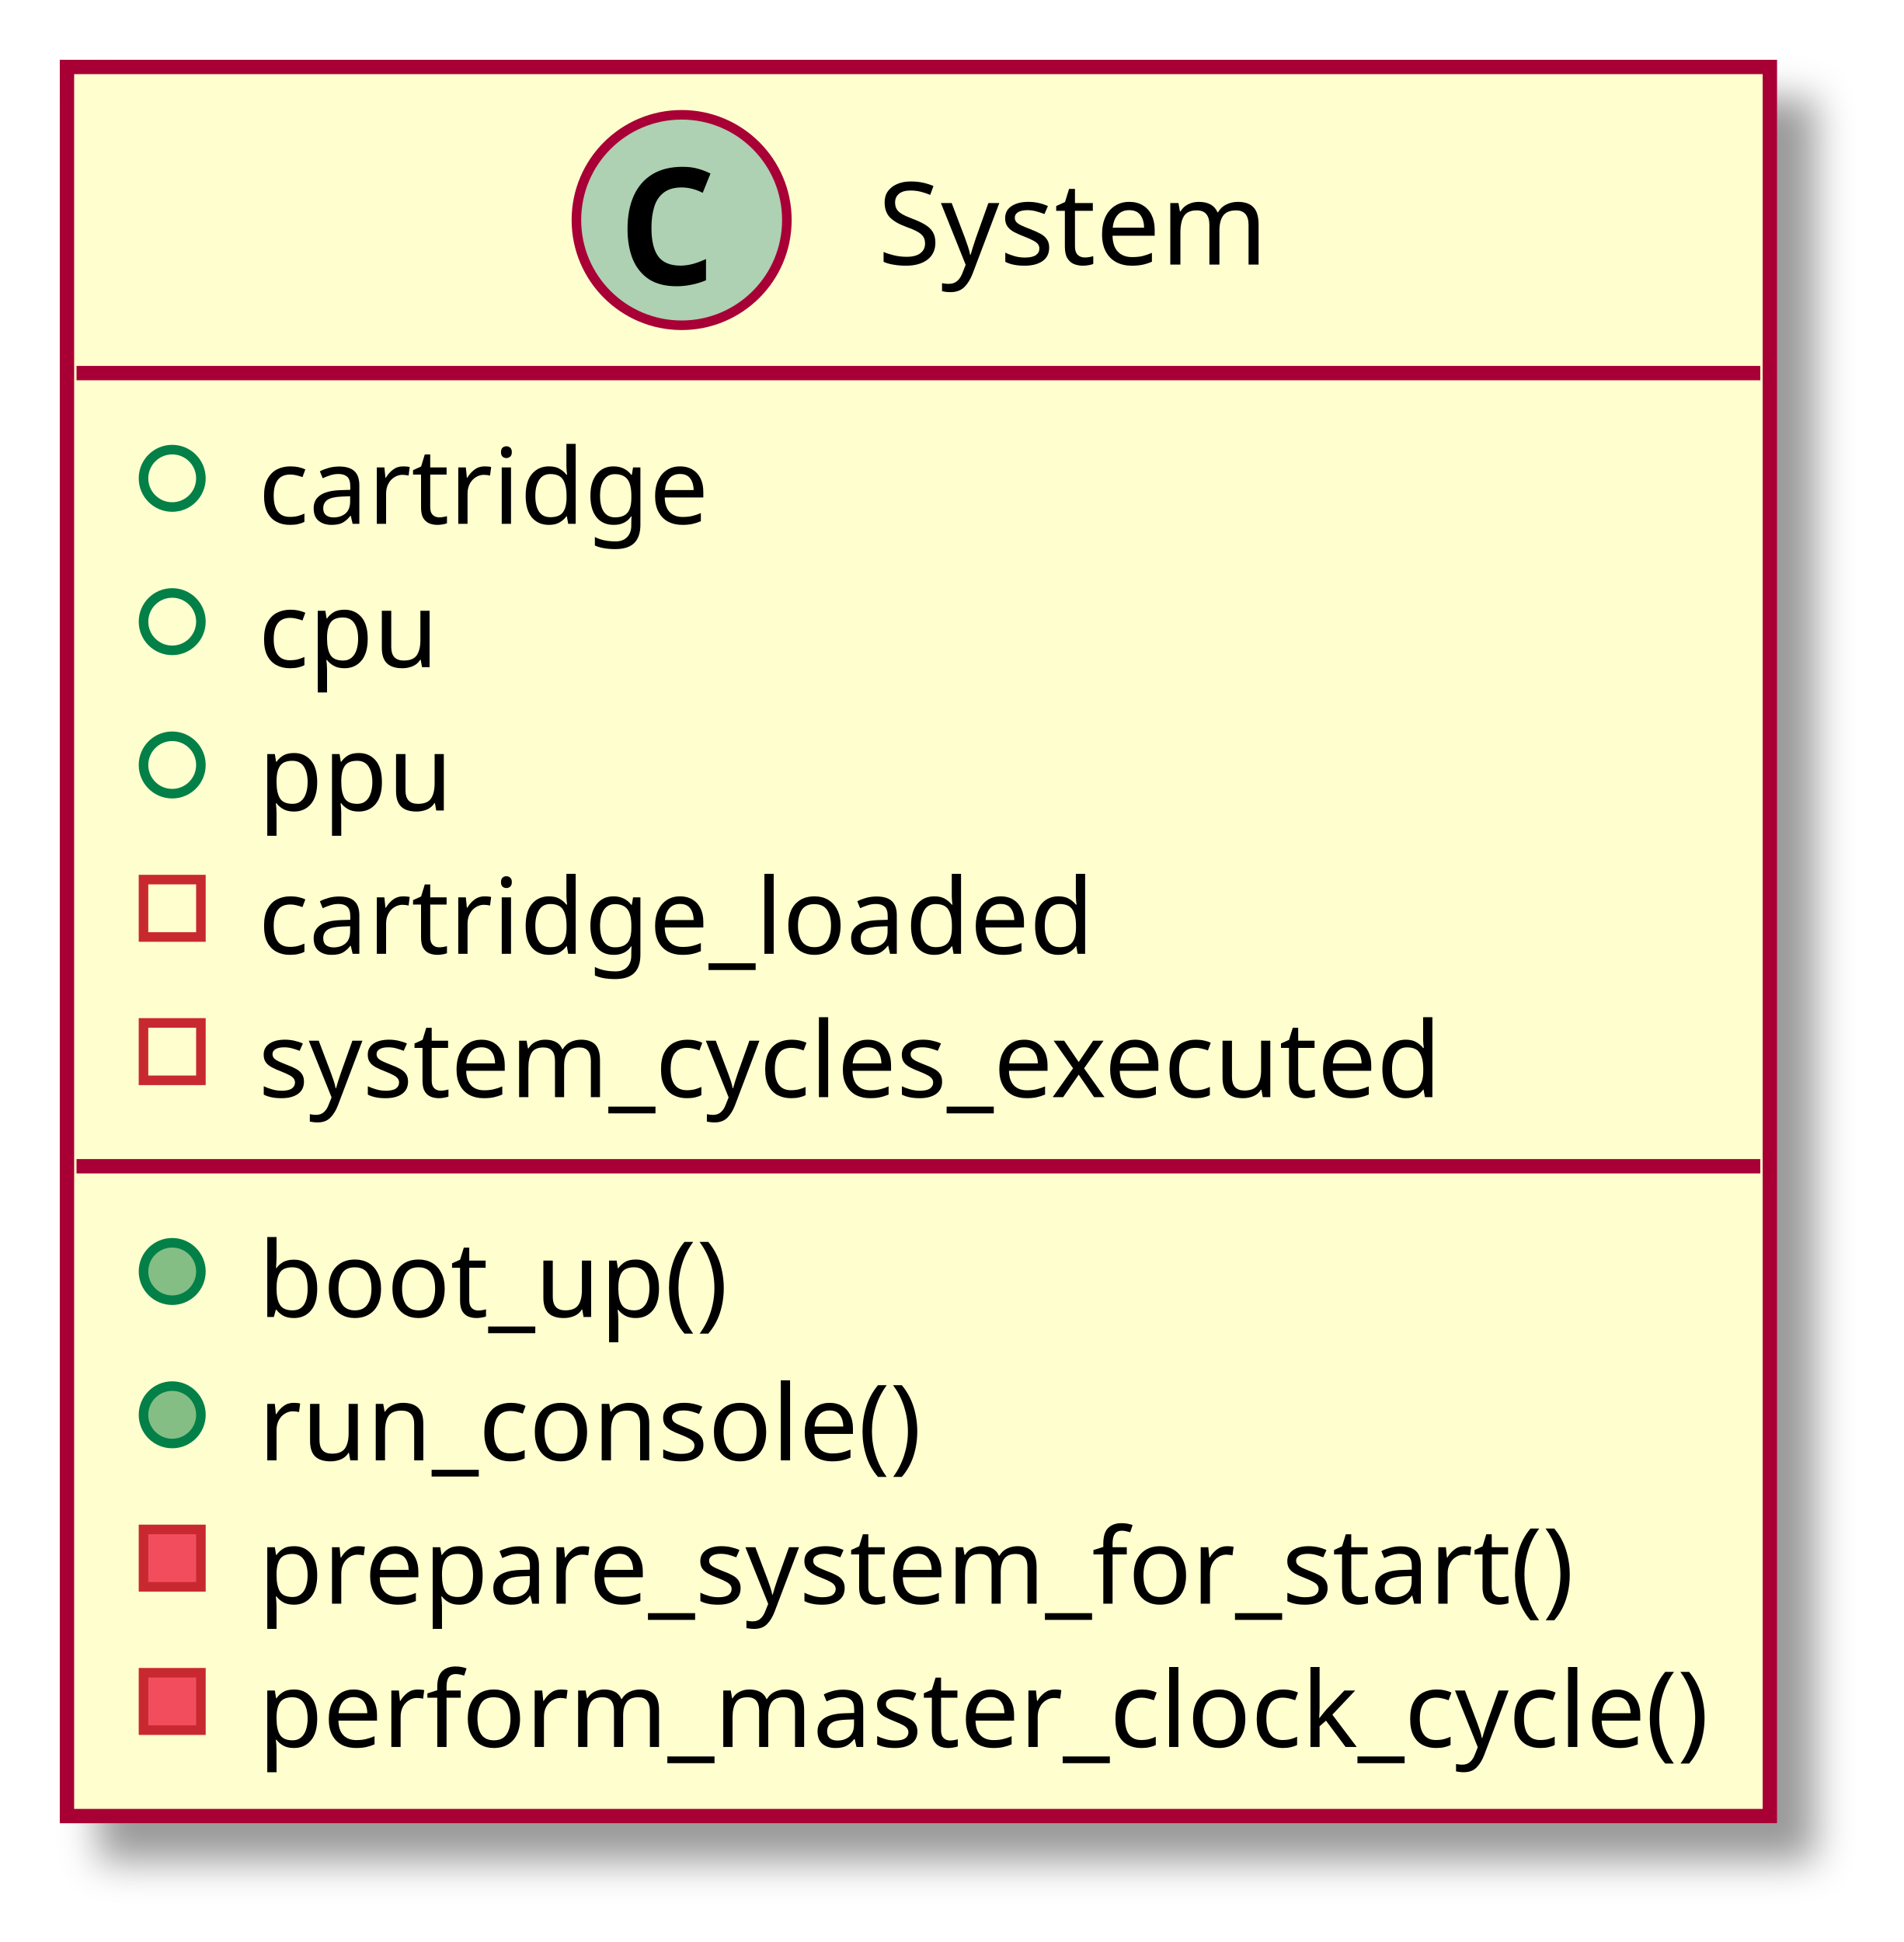
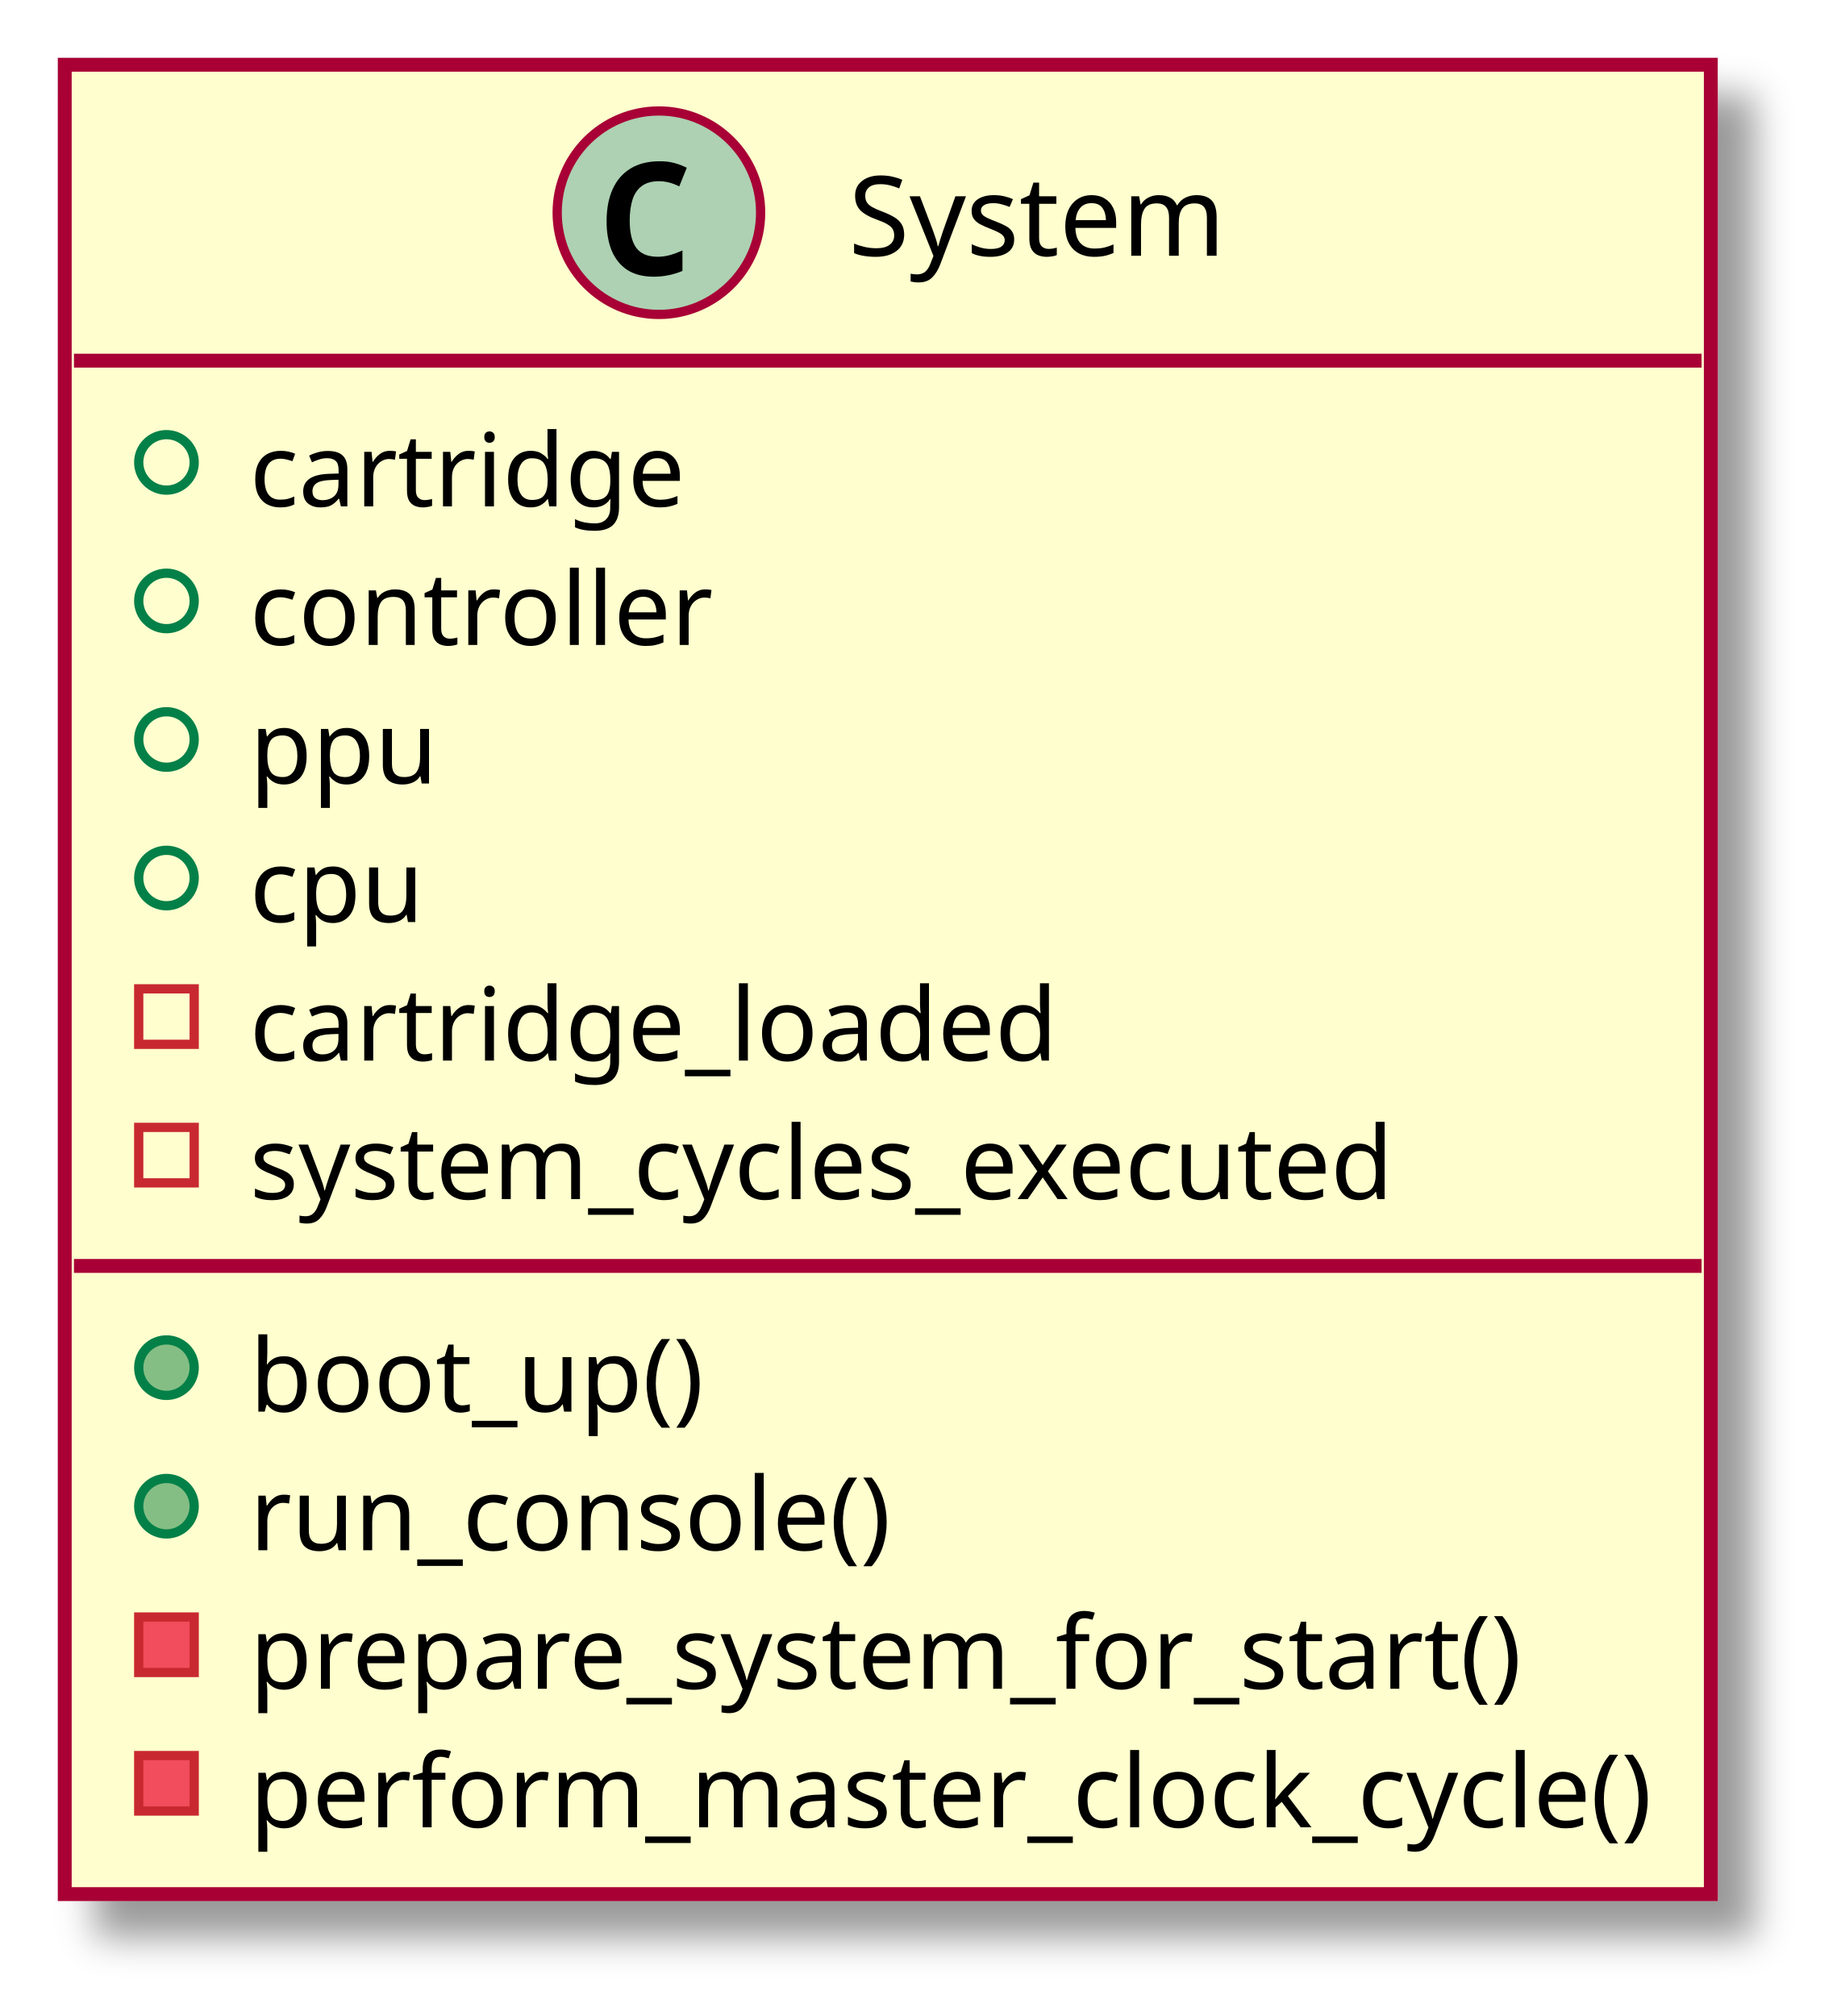
- <svg xmlns="http://www.w3.org/2000/svg" contentScriptType="application/ecmascript" contentStyleType="text/css" height="406px" preserveAspectRatio="none" style="width:398px;height:406px;" version="1.1" viewBox="0 0 398 406" width="398px" zoomAndPan="magnify">
+ <svg xmlns="http://www.w3.org/2000/svg" contentScriptType="application/ecmascript" contentStyleType="text/css" height="436px" preserveAspectRatio="none" style="width:398px;height:436px;" version="1.1" viewBox="0 0 398 436" width="398px" zoomAndPan="magnify">
  <defs>
-     <filter height="300%" id="f1heq7l0f1sha7" width="300%" x="-1" y="-1">
+     <filter height="300%" id="f13okzggp6ybmb" width="300%" x="-1" y="-1">
      <feGaussianBlur result="blurOut" stdDeviation="4.0" />
      <feColorMatrix in="blurOut" result="blurOut2" type="matrix" values="0 0 0 0 0 0 0 0 0 0 0 0 0 0 0 0 0 0 .4 0" />
      <feOffset dx="8.0" dy="8.0" in="blurOut2" result="blurOut3" />
      <feBlend in="SourceGraphic" in2="blurOut3" mode="normal" />
    </filter>
  </defs>
  <g>
-     <rect codeLine="4" fill="#FEFECE" filter="url(#f1heq7l0f1sha7)" height="365.674" id="System" style="stroke:#A80036;stroke-width:3.0;" width="356" x="14" y="14" />
+     <rect codeLine="4" fill="#FEFECE" filter="url(#f13okzggp6ybmb)" height="395.638" id="System" style="stroke:#A80036;stroke-width:3.0;" width="356" x="14" y="14" />
    <ellipse cx="142.5" cy="46" fill="#ADD1B2" rx="22" ry="22" style="stroke:#A80036;stroke-width:2.0;" />
    <path d="M141.438,59.844 Q137.938,59.844 135.656,58.375 Q133.406,56.875 132.281,54.188 Q131.188,51.469 131.188,47.875 Q131.188,43.812 132.5,40.906 Q133.812,38 136.375,36.438 Q138.938,34.875 142.688,34.875 Q144.469,34.875 145.812,35.25 Q147.156,35.594 148.531,36.281 L146.906,40.312 Q145.656,39.688 144.562,39.438 Q143.5,39.188 142.531,39.188 Q140.188,39.188 138.781,40.25 Q137.375,41.312 136.781,43.219 Q136.188,45.125 136.188,47.656 Q136.188,51.688 137.625,53.625 Q139.062,55.531 142.25,55.531 Q143.438,55.531 144.688,55.219 Q145.938,54.906 147.594,54.156 L147.594,58.594 Q146.125,59.219 144.531,59.531 Q142.969,59.844 141.438,59.844 Z " fill="#000000" />
    <text fill="#000000" font-family="sans-serif" font-size="24" lengthAdjust="spacing" textLength="82" x="183.5" y="55.312">System</text>
    <line style="stroke:#A80036;stroke-width:3.0;" x1="16" x2="368" y1="78" y2="78" />
    <ellipse cx="36" cy="100" fill="none" rx="6" ry="6" style="stroke:#038048;stroke-width:2.0;" />
    <text fill="#000000" font-family="sans-serif" font-size="22" lengthAdjust="spacing" textLength="96" x="54" y="109.518">cartridge</text>
    <ellipse cx="36" cy="129.964" fill="none" rx="6" ry="6" style="stroke:#038048;stroke-width:2.0;" />
-     <text fill="#000000" font-family="sans-serif" font-size="22" lengthAdjust="spacing" textLength="38" x="54" y="139.482">cpu</text>
+     <text fill="#000000" font-family="sans-serif" font-size="22" lengthAdjust="spacing" textLength="104" x="54" y="139.482">controller</text>
    <ellipse cx="36" cy="159.928" fill="none" rx="6" ry="6" style="stroke:#038048;stroke-width:2.0;" />
    <text fill="#000000" font-family="sans-serif" font-size="22" lengthAdjust="spacing" textLength="42" x="54" y="169.445">ppu</text>
-     <rect fill="none" height="12" style="stroke:#C82930;stroke-width:2.0;" width="12" x="30" y="183.891" />
-     <text fill="#000000" font-family="sans-serif" font-size="22" lengthAdjust="spacing" textLength="178" x="54" y="199.409">cartridge_loaded</text>
+     <ellipse cx="36" cy="189.891" fill="none" rx="6" ry="6" style="stroke:#038048;stroke-width:2.0;" />
+     <text fill="#000000" font-family="sans-serif" font-size="22" lengthAdjust="spacing" textLength="38" x="54" y="199.409">cpu</text>
    <rect fill="none" height="12" style="stroke:#C82930;stroke-width:2.0;" width="12" x="30" y="213.855" />
-     <text fill="#000000" font-family="sans-serif" font-size="22" lengthAdjust="spacing" textLength="246" x="54" y="229.373">system_cycles_executed</text>
-     <line style="stroke:#A80036;stroke-width:3.0;" x1="16" x2="368" y1="243.819" y2="243.819" />
-     <ellipse cx="36" cy="265.819" fill="#84BE84" rx="6" ry="6" style="stroke:#038048;stroke-width:2.0;" />
-     <text fill="#000000" font-family="sans-serif" font-size="22" lengthAdjust="spacing" textLength="100" x="54" y="275.337">boot_up()</text>
+     <text fill="#000000" font-family="sans-serif" font-size="22" lengthAdjust="spacing" textLength="178" x="54" y="229.373">cartridge_loaded</text>
+     <rect fill="none" height="12" style="stroke:#C82930;stroke-width:2.0;" width="12" x="30" y="243.819" />
+     <text fill="#000000" font-family="sans-serif" font-size="22" lengthAdjust="spacing" textLength="246" x="54" y="259.337">system_cycles_executed</text>
+     <line style="stroke:#A80036;stroke-width:3.0;" x1="16" x2="368" y1="273.783" y2="273.783" />
    <ellipse cx="36" cy="295.783" fill="#84BE84" rx="6" ry="6" style="stroke:#038048;stroke-width:2.0;" />
-     <text fill="#000000" font-family="sans-serif" font-size="22" lengthAdjust="spacing" textLength="140" x="54" y="305.3">run_console()</text>
-     <rect fill="#F24D5C" height="12" style="stroke:#C82930;stroke-width:2.0;" width="12" x="30" y="319.746" />
-     <text fill="#000000" font-family="sans-serif" font-size="22" lengthAdjust="spacing" textLength="278" x="54" y="335.264">prepare_system_for_start()</text>
+     <text fill="#000000" font-family="sans-serif" font-size="22" lengthAdjust="spacing" textLength="100" x="54" y="305.3">boot_up()</text>
+     <ellipse cx="36" cy="325.746" fill="#84BE84" rx="6" ry="6" style="stroke:#038048;stroke-width:2.0;" />
+     <text fill="#000000" font-family="sans-serif" font-size="22" lengthAdjust="spacing" textLength="140" x="54" y="335.264">run_console()</text>
    <rect fill="#F24D5C" height="12" style="stroke:#C82930;stroke-width:2.0;" width="12" x="30" y="349.71" />
-     <text fill="#000000" font-family="sans-serif" font-size="22" lengthAdjust="spacing" textLength="304" x="54" y="365.228">perform_master_clock_cycle()</text>
+     <text fill="#000000" font-family="sans-serif" font-size="22" lengthAdjust="spacing" textLength="278" x="54" y="365.228">prepare_system_for_start()</text>
+     <rect fill="#F24D5C" height="12" style="stroke:#C82930;stroke-width:2.0;" width="12" x="30" y="379.674" />
+     <text fill="#000000" font-family="sans-serif" font-size="22" lengthAdjust="spacing" textLength="304" x="54" y="395.192">perform_master_clock_cycle()</text>
  </g>
</svg>
